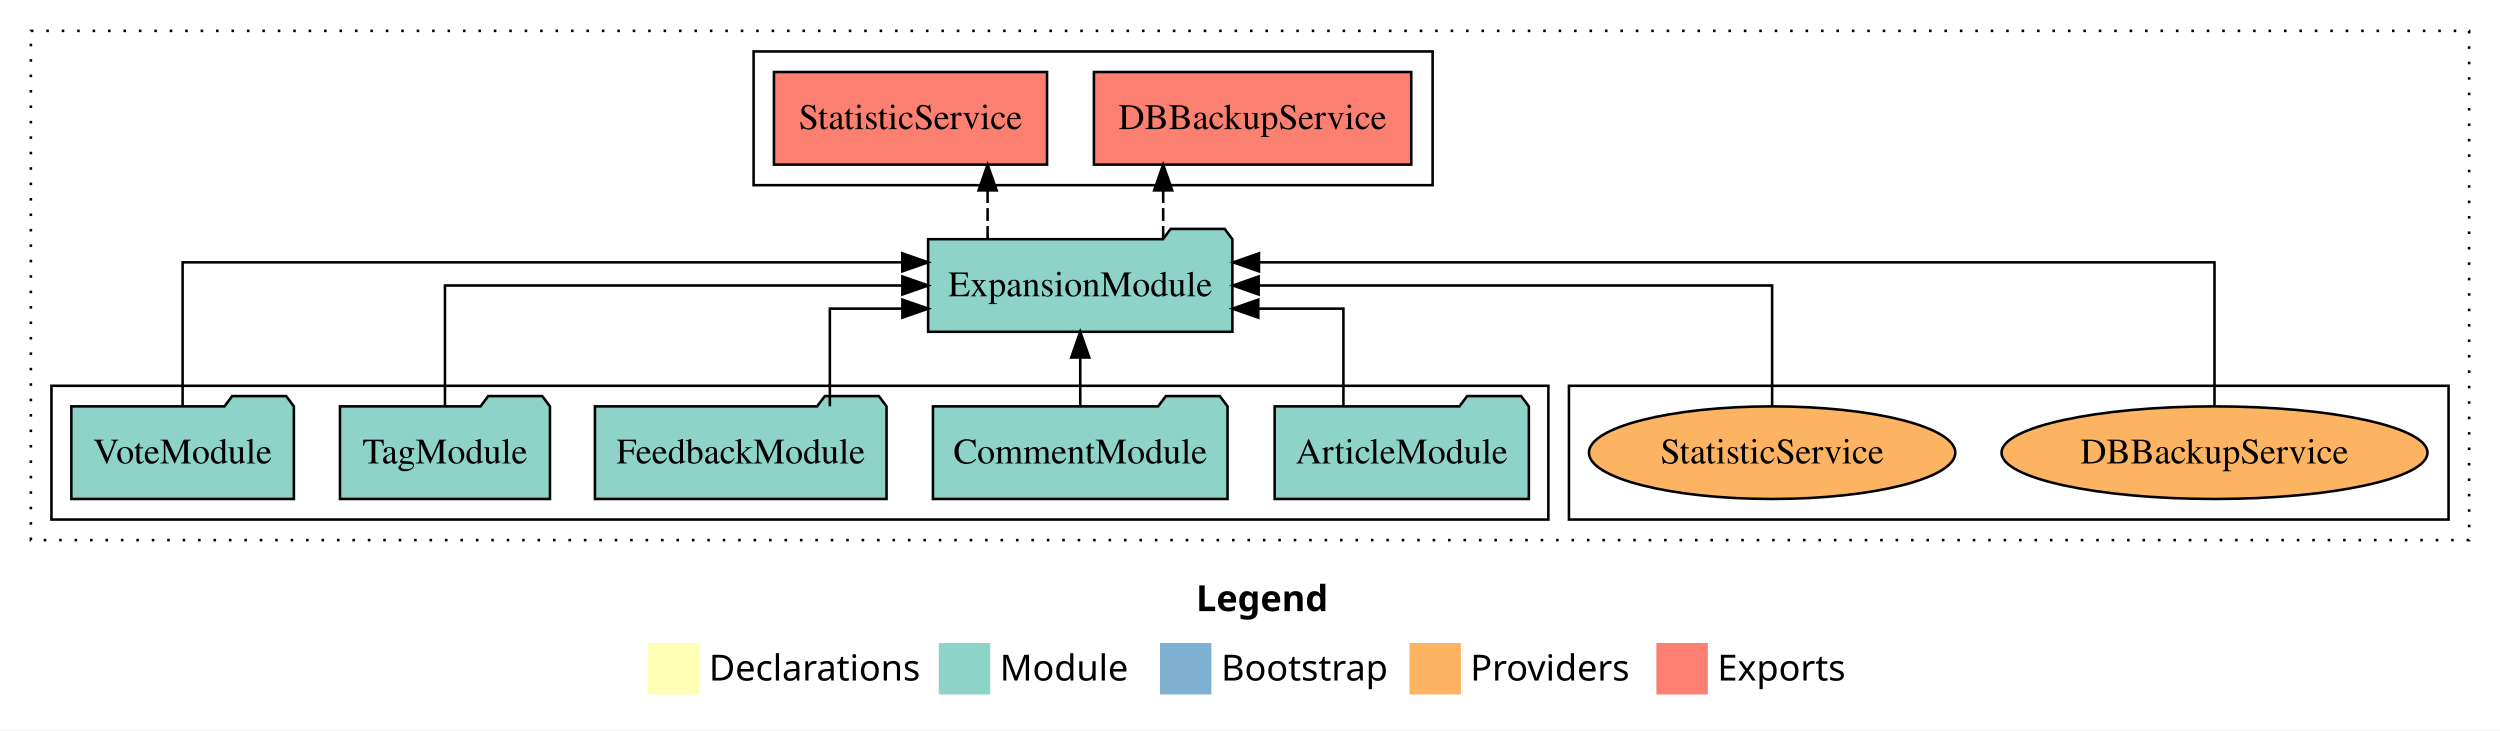
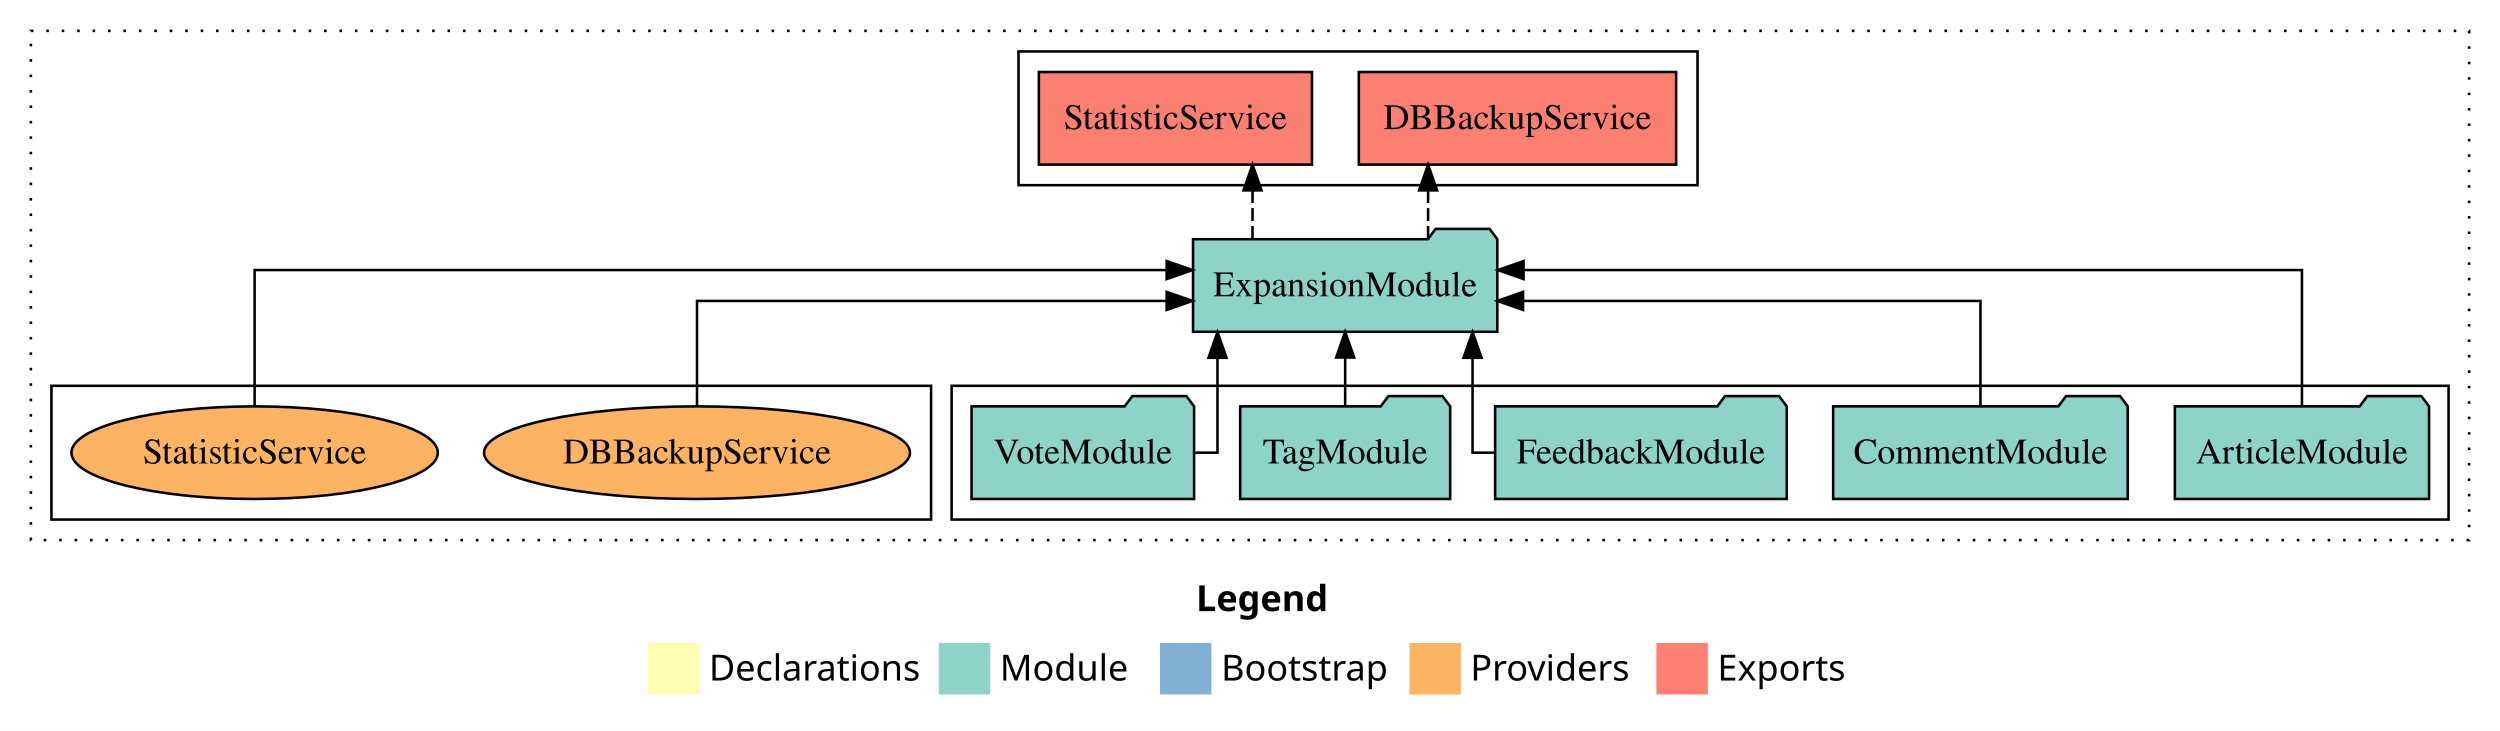
<svg xmlns="http://www.w3.org/2000/svg" width="972pt" height="284pt" viewBox="0.00 0.00 972.00 284.00">
  <g id="graph0" class="graph" transform="scale(1 1) rotate(0) translate(4 280)">
    <polygon fill="white" stroke="transparent" points="-4,4 -4,-280 968,-280 968,4 -4,4" />
    <text text-anchor="start" x="461.01" y="-42.4" font-family="Times-12" font-weight="bold" font-size="14.00">Legend</text>
    <polygon fill="#ffffb3" stroke="transparent" points="248,-10 248,-30 268,-30 268,-10 248,-10" />
    <text text-anchor="start" x="271.63" y="-15.4" font-family="Times-12" font-size="14.00">  Declarations</text>
    <polygon fill="#8dd3c7" stroke="transparent" points="361,-10 361,-30 381,-30 381,-10 361,-10" />
    <text text-anchor="start" x="384.73" y="-15.4" font-family="Times-12" font-size="14.00">  Module</text>
    <polygon fill="#80b1d3" stroke="transparent" points="447,-10 447,-30 467,-30 467,-10 447,-10" />
    <text text-anchor="start" x="470.78" y="-15.4" font-family="Times-12" font-size="14.00">  Bootstrap</text>
    <polygon fill="#fdb462" stroke="transparent" points="544,-10 544,-30 564,-30 564,-10 544,-10" />
    <text text-anchor="start" x="567.67" y="-15.4" font-family="Times-12" font-size="14.00">  Providers</text>
    <polygon fill="#fb8072" stroke="transparent" points="640,-10 640,-30 660,-30 660,-10 640,-10" />
    <text text-anchor="start" x="663.73" y="-15.4" font-family="Times-12" font-size="14.00">  Exports</text>
    <g id="clust1" class="cluster">
      <polygon fill="none" stroke="black" stroke-dasharray="1,5" points="8,-70 8,-268 956,-268 956,-70 8,-70" />
    </g>
-     <g id="clust4" class="cluster">
-       <polygon fill="none" stroke="black" points="289,-208 289,-260 553,-260 553,-208 289,-208" />
+     <g id="clust3" class="cluster">
+       <polygon fill="none" stroke="black" points="366,-78 366,-130 948,-130 948,-78 366,-78" />
    </g>
    <g id="clust6" class="cluster">
-       <polygon fill="none" stroke="black" points="606,-78 606,-130 948,-130 948,-78 606,-78" />
+       <polygon fill="none" stroke="black" points="16,-78 16,-130 358,-130 358,-78 16,-78" />
    </g>
-     <g id="clust3" class="cluster">
-       <polygon fill="none" stroke="black" points="16,-78 16,-130 598,-130 598,-78 16,-78" />
+     <g id="clust4" class="cluster">
+       <polygon fill="none" stroke="black" points="392,-208 392,-260 656,-260 656,-208 392,-208" />
    </g>
    <g id="node1" class="node">
-       <polygon fill="#8dd3c7" stroke="black" points="590.42,-122 587.42,-126 566.42,-126 563.42,-122 491.58,-122 491.58,-86 590.42,-86 590.42,-122" />
-       <text text-anchor="middle" x="541" y="-99.8" font-family="Times,serif" font-size="14.00">ArticleModule</text>
+       <polygon fill="#8dd3c7" stroke="black" points="940.42,-122 937.42,-126 916.42,-126 913.42,-122 841.58,-122 841.58,-86 940.42,-86 940.42,-122" />
+       <text text-anchor="middle" x="891" y="-99.8" font-family="Times,serif" font-size="14.00">ArticleModule</text>
    </g>
    <g id="node6" class="node">
-       <polygon fill="#8dd3c7" stroke="black" points="475.15,-187 472.15,-191 451.15,-191 448.15,-187 356.85,-187 356.85,-151 475.15,-151 475.15,-187" />
-       <text text-anchor="middle" x="416" y="-164.8" font-family="Times,serif" font-size="14.00">ExpansionModule</text>
+       <polygon fill="#8dd3c7" stroke="black" points="578.15,-187 575.15,-191 554.15,-191 551.15,-187 459.85,-187 459.85,-151 578.15,-151 578.15,-187" />
+       <text text-anchor="middle" x="519" y="-164.8" font-family="Times,serif" font-size="14.00">ExpansionModule</text>
    </g>
    <g id="edge1" class="edge">
-       <path fill="none" stroke="black" d="M518.32,-122.03C518.32,-138.4 518.32,-160 518.32,-160 518.32,-160 485.22,-160 485.22,-160" />
-       <polygon fill="black" stroke="black" points="485.22,-156.5 475.22,-160 485.22,-163.5 485.22,-156.5" />
+       <path fill="none" stroke="black" d="M891,-122.28C891,-143.32 891,-175 891,-175 891,-175 588.36,-175 588.36,-175" />
+       <polygon fill="black" stroke="black" points="588.36,-171.5 578.36,-175 588.36,-178.5 588.36,-171.5" />
    </g>
    <g id="node2" class="node">
-       <polygon fill="#8dd3c7" stroke="black" points="473.27,-122 470.27,-126 449.27,-126 446.27,-122 358.73,-122 358.73,-86 473.27,-86 473.27,-122" />
-       <text text-anchor="middle" x="416" y="-99.8" font-family="Times,serif" font-size="14.00">CommentModule</text>
+       <polygon fill="#8dd3c7" stroke="black" points="823.27,-122 820.27,-126 799.27,-126 796.27,-122 708.73,-122 708.73,-86 823.27,-86 823.27,-122" />
+       <text text-anchor="middle" x="766" y="-99.8" font-family="Times,serif" font-size="14.00">CommentModule</text>
    </g>
    <g id="edge2" class="edge">
-       <path fill="none" stroke="black" d="M416,-122.11C416,-122.11 416,-140.99 416,-140.99" />
-       <polygon fill="black" stroke="black" points="412.5,-140.99 416,-150.99 419.5,-140.99 412.5,-140.99" />
+       <path fill="none" stroke="black" d="M766,-122.02C766,-139.37 766,-163 766,-163 766,-163 588.16,-163 588.16,-163" />
+       <polygon fill="black" stroke="black" points="588.16,-159.5 578.16,-163 588.16,-166.5 588.16,-159.5" />
    </g>
    <g id="node3" class="node">
-       <polygon fill="#8dd3c7" stroke="black" points="340.69,-122 337.69,-126 316.69,-126 313.69,-122 227.31,-122 227.31,-86 340.69,-86 340.69,-122" />
-       <text text-anchor="middle" x="284" y="-99.8" font-family="Times,serif" font-size="14.00">FeedbackModule</text>
+       <polygon fill="#8dd3c7" stroke="black" points="690.69,-122 687.69,-126 666.69,-126 663.69,-122 577.31,-122 577.31,-86 690.69,-86 690.69,-122" />
+       <text text-anchor="middle" x="634" y="-99.8" font-family="Times,serif" font-size="14.00">FeedbackModule</text>
    </g>
    <g id="edge3" class="edge">
-       <path fill="none" stroke="black" d="M318.65,-122.03C318.65,-138.4 318.65,-160 318.65,-160 318.65,-160 346.85,-160 346.85,-160" />
-       <polygon fill="black" stroke="black" points="346.85,-163.5 356.85,-160 346.85,-156.5 346.85,-163.5" />
+       <path fill="none" stroke="black" d="M577.36,-104C572.01,-104 568.53,-104 568.53,-104 568.53,-104 568.53,-140.89 568.53,-140.89" />
+       <polygon fill="black" stroke="black" points="565.03,-140.89 568.53,-150.89 572.03,-140.89 565.03,-140.89" />
    </g>
    <g id="node4" class="node">
-       <polygon fill="#8dd3c7" stroke="black" points="209.82,-122 206.82,-126 185.82,-126 182.82,-122 128.18,-122 128.18,-86 209.82,-86 209.82,-122" />
-       <text text-anchor="middle" x="169" y="-99.8" font-family="Times,serif" font-size="14.00">TagModule</text>
+       <polygon fill="#8dd3c7" stroke="black" points="559.82,-122 556.82,-126 535.82,-126 532.82,-122 478.18,-122 478.18,-86 559.82,-86 559.82,-122" />
+       <text text-anchor="middle" x="519" y="-99.8" font-family="Times,serif" font-size="14.00">TagModule</text>
    </g>
    <g id="edge4" class="edge">
-       <path fill="none" stroke="black" d="M169,-122.11C169,-141.34 169,-169 169,-169 169,-169 346.84,-169 346.84,-169" />
-       <polygon fill="black" stroke="black" points="346.84,-172.5 356.84,-169 346.84,-165.5 346.84,-172.5" />
+       <path fill="none" stroke="black" d="M519,-122.11C519,-122.11 519,-140.99 519,-140.99" />
+       <polygon fill="black" stroke="black" points="515.5,-140.99 519,-150.99 522.5,-140.99 515.5,-140.99" />
    </g>
    <g id="node5" class="node">
-       <polygon fill="#8dd3c7" stroke="black" points="110.26,-122 107.26,-126 86.26,-126 83.26,-122 23.74,-122 23.74,-86 110.26,-86 110.26,-122" />
-       <text text-anchor="middle" x="67" y="-99.8" font-family="Times,serif" font-size="14.00">VoteModule</text>
+       <polygon fill="#8dd3c7" stroke="black" points="460.26,-122 457.26,-126 436.26,-126 433.26,-122 373.74,-122 373.74,-86 460.26,-86 460.26,-122" />
+       <text text-anchor="middle" x="417" y="-99.8" font-family="Times,serif" font-size="14.00">VoteModule</text>
    </g>
    <g id="edge5" class="edge">
-       <path fill="none" stroke="black" d="M67,-122.29C67,-144.21 67,-178 67,-178 67,-178 346.8,-178 346.8,-178" />
-       <polygon fill="black" stroke="black" points="346.8,-181.5 356.8,-178 346.8,-174.5 346.8,-181.5" />
+       <path fill="none" stroke="black" d="M460.71,-104C465.88,-104 469.36,-104 469.36,-104 469.36,-104 469.36,-140.89 469.36,-140.89" />
+       <polygon fill="black" stroke="black" points="465.86,-140.89 469.36,-150.89 472.86,-140.89 465.86,-140.89" />
    </g>
    <g id="node7" class="node">
-       <polygon fill="#fb8072" stroke="black" points="544.69,-252 421.31,-252 421.31,-216 544.69,-216 544.69,-252" />
-       <text text-anchor="middle" x="483" y="-229.8" font-family="Times,serif" font-size="14.00">DBBackupService </text>
+       <polygon fill="#fb8072" stroke="black" points="647.69,-252 524.31,-252 524.31,-216 647.69,-216 647.69,-252" />
+       <text text-anchor="middle" x="586" y="-229.8" font-family="Times,serif" font-size="14.00">DBBackupService </text>
    </g>
    <g id="edge6" class="edge">
-       <path fill="none" stroke="black" stroke-dasharray="5,2" d="M448.24,-187.11C448.24,-187.11 448.24,-205.99 448.24,-205.99" />
-       <polygon fill="black" stroke="black" points="444.74,-205.99 448.24,-215.99 451.74,-205.99 444.74,-205.99" />
+       <path fill="none" stroke="black" stroke-dasharray="5,2" d="M551.24,-187.11C551.24,-187.11 551.24,-205.99 551.24,-205.99" />
+       <polygon fill="black" stroke="black" points="547.74,-205.99 551.24,-215.99 554.74,-205.99 547.74,-205.99" />
    </g>
    <g id="node8" class="node">
-       <polygon fill="#fb8072" stroke="black" points="403.09,-252 296.91,-252 296.91,-216 403.09,-216 403.09,-252" />
-       <text text-anchor="middle" x="350" y="-229.8" font-family="Times,serif" font-size="14.00">StatisticService </text>
+       <polygon fill="#fb8072" stroke="black" points="506.09,-252 399.91,-252 399.91,-216 506.09,-216 506.09,-252" />
+       <text text-anchor="middle" x="453" y="-229.8" font-family="Times,serif" font-size="14.00">StatisticService </text>
    </g>
    <g id="edge7" class="edge">
-       <path fill="none" stroke="black" stroke-dasharray="5,2" d="M379.98,-187.11C379.98,-187.11 379.98,-205.99 379.98,-205.99" />
-       <polygon fill="black" stroke="black" points="376.48,-205.99 379.98,-215.99 383.48,-205.99 376.48,-205.99" />
+       <path fill="none" stroke="black" stroke-dasharray="5,2" d="M482.98,-187.11C482.98,-187.11 482.98,-205.99 482.98,-205.99" />
+       <polygon fill="black" stroke="black" points="479.48,-205.99 482.98,-215.99 486.48,-205.99 479.48,-205.99" />
    </g>
    <g id="node9" class="node">
-       <ellipse fill="#fdb462" stroke="black" cx="857" cy="-104" rx="82.81" ry="18" />
-       <text text-anchor="middle" x="857" y="-99.8" font-family="Times,serif" font-size="14.00">DBBackupService</text>
+       <ellipse fill="#fdb462" stroke="black" cx="267" cy="-104" rx="82.81" ry="18" />
+       <text text-anchor="middle" x="267" y="-99.8" font-family="Times,serif" font-size="14.00">DBBackupService</text>
    </g>
    <g id="edge8" class="edge">
-       <path fill="none" stroke="black" d="M857,-122.29C857,-144.21 857,-178 857,-178 857,-178 485.48,-178 485.48,-178" />
-       <polygon fill="black" stroke="black" points="485.48,-174.5 475.48,-178 485.48,-181.5 485.48,-174.5" />
+       <path fill="none" stroke="black" d="M267,-122.02C267,-139.37 267,-163 267,-163 267,-163 449.6,-163 449.6,-163" />
+       <polygon fill="black" stroke="black" points="449.6,-166.5 459.6,-163 449.6,-159.5 449.6,-166.5" />
    </g>
    <g id="node10" class="node">
-       <ellipse fill="#fdb462" stroke="black" cx="685" cy="-104" rx="71.22" ry="18" />
-       <text text-anchor="middle" x="685" y="-99.8" font-family="Times,serif" font-size="14.00">StatisticService</text>
+       <ellipse fill="#fdb462" stroke="black" cx="95" cy="-104" rx="71.22" ry="18" />
+       <text text-anchor="middle" x="95" y="-99.8" font-family="Times,serif" font-size="14.00">StatisticService</text>
    </g>
    <g id="edge9" class="edge">
-       <path fill="none" stroke="black" d="M685,-122.11C685,-141.34 685,-169 685,-169 685,-169 485.37,-169 485.37,-169" />
-       <polygon fill="black" stroke="black" points="485.37,-165.5 475.37,-169 485.37,-172.5 485.37,-165.5" />
+       <path fill="none" stroke="black" d="M95,-122.28C95,-143.32 95,-175 95,-175 95,-175 449.6,-175 449.6,-175" />
+       <polygon fill="black" stroke="black" points="449.6,-178.5 459.6,-175 449.6,-171.5 449.6,-178.5" />
    </g>
  </g>
</svg>
